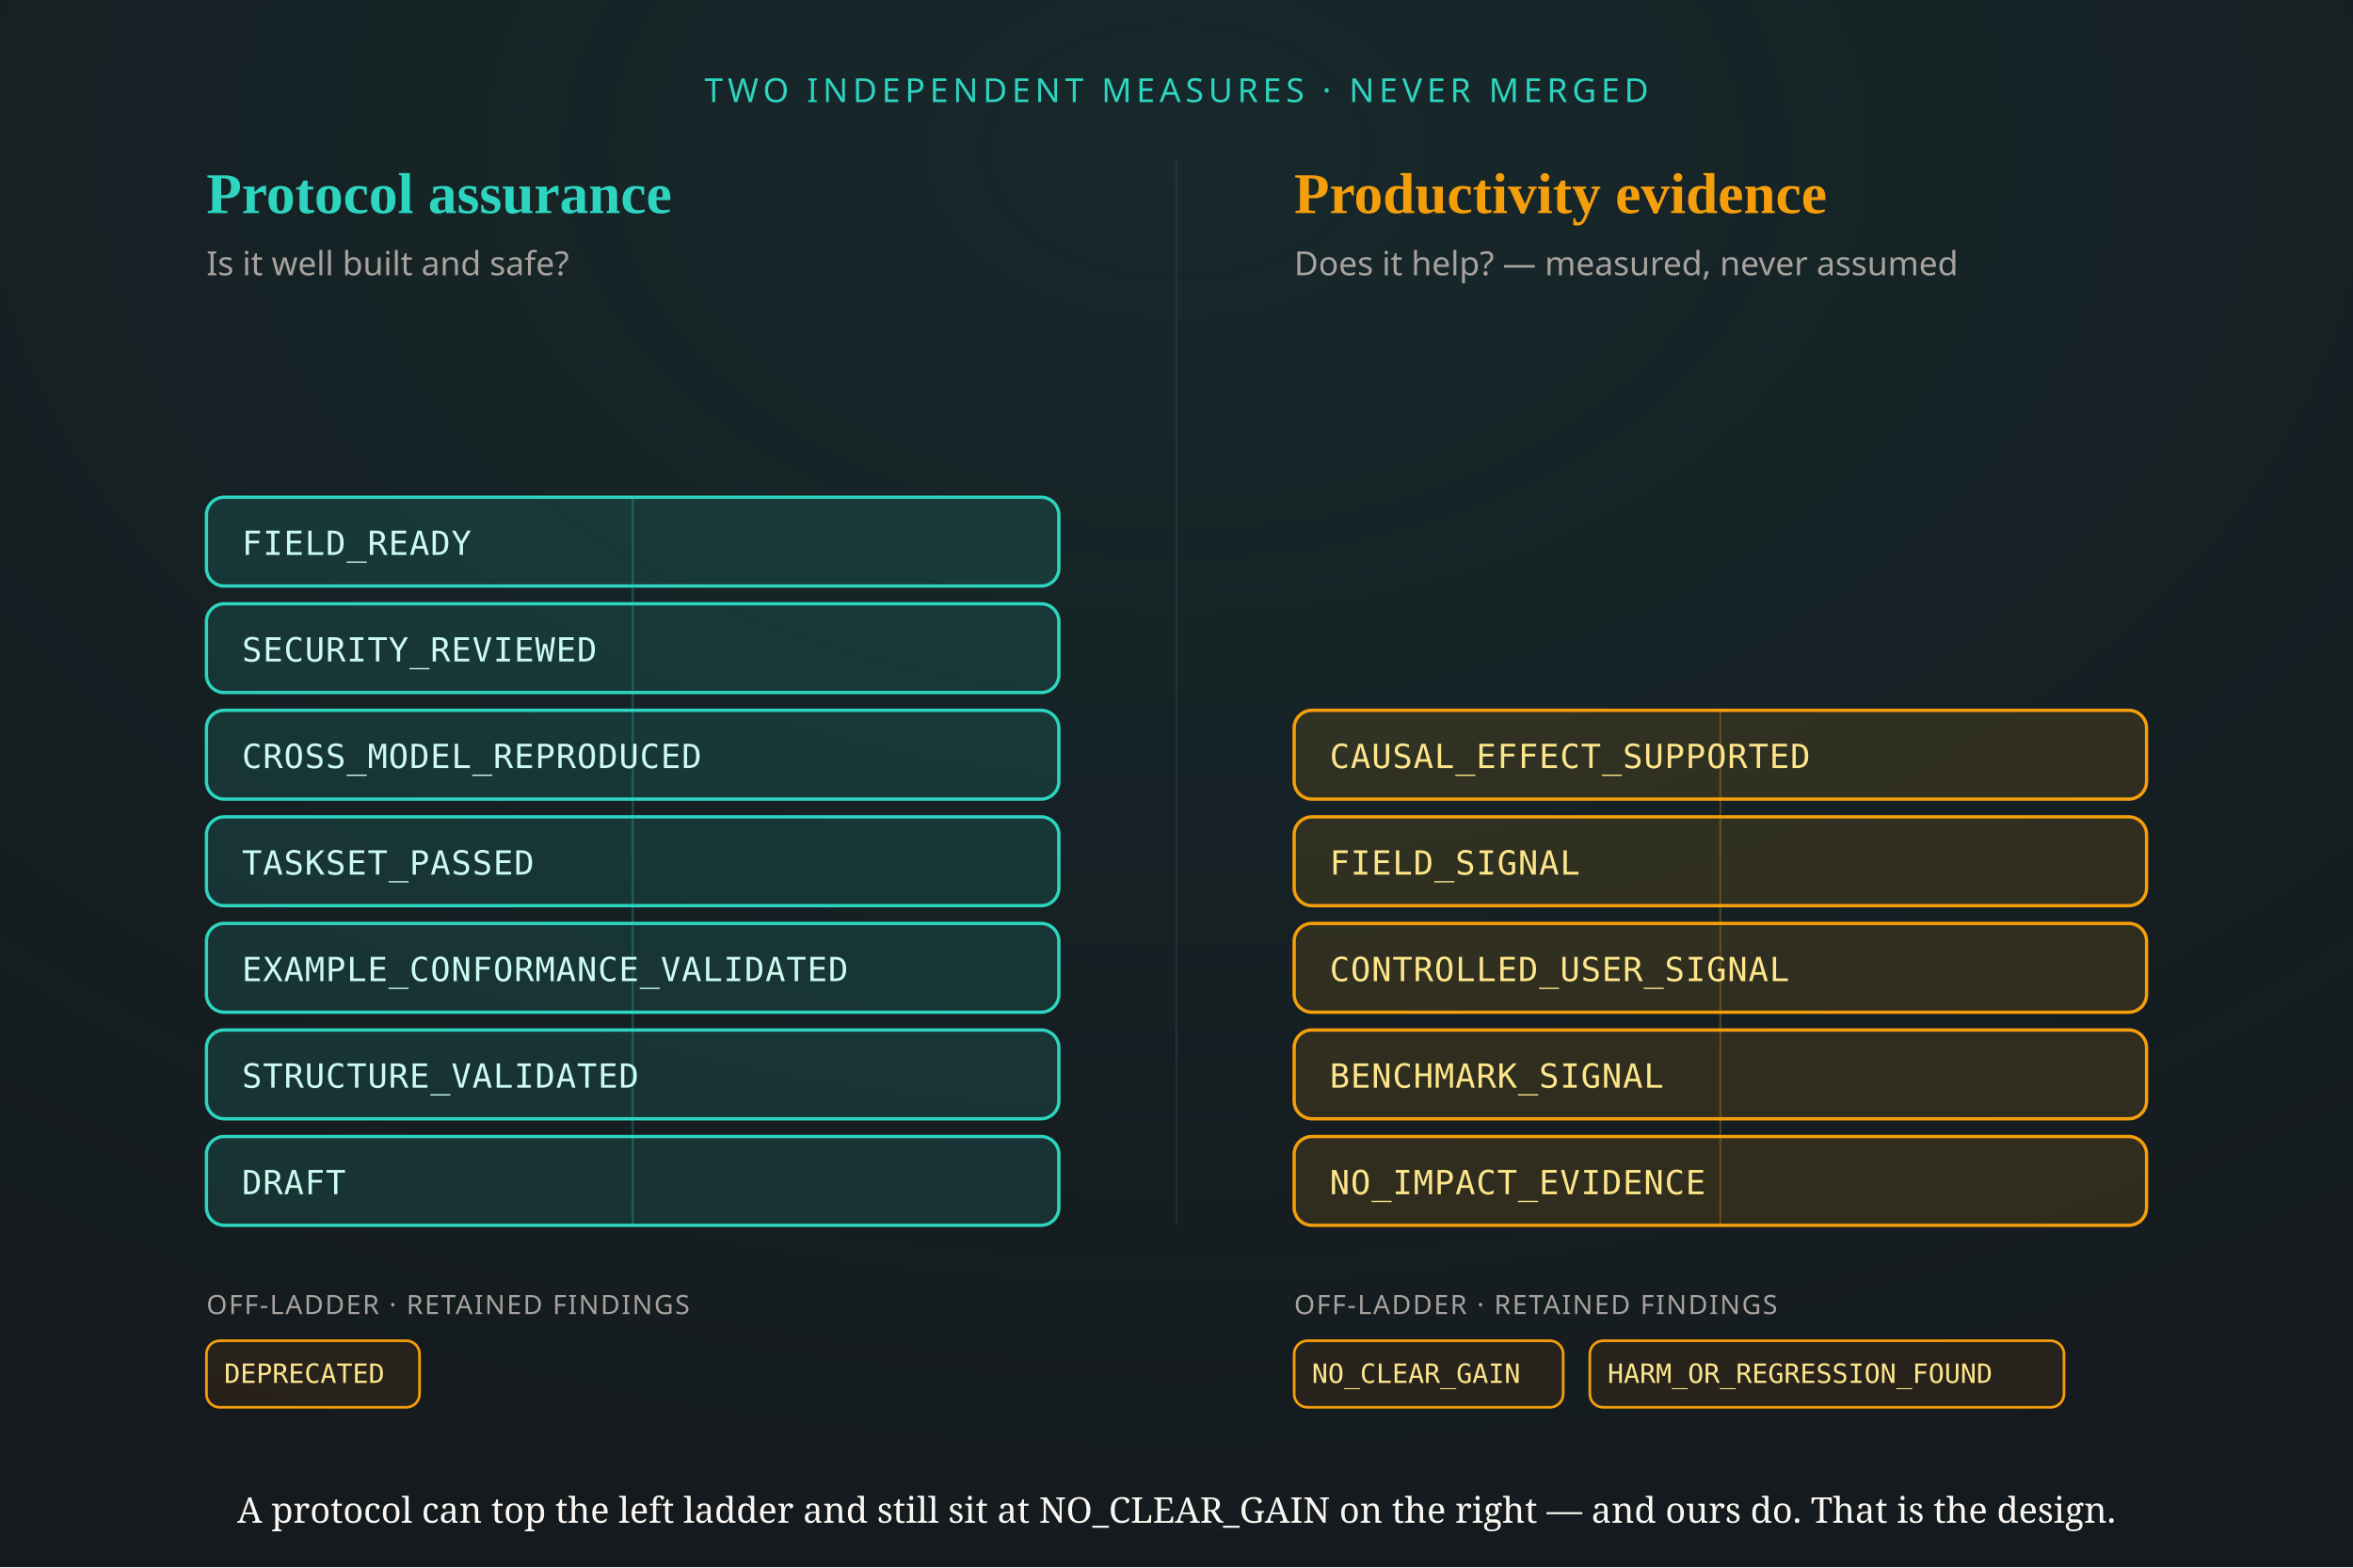
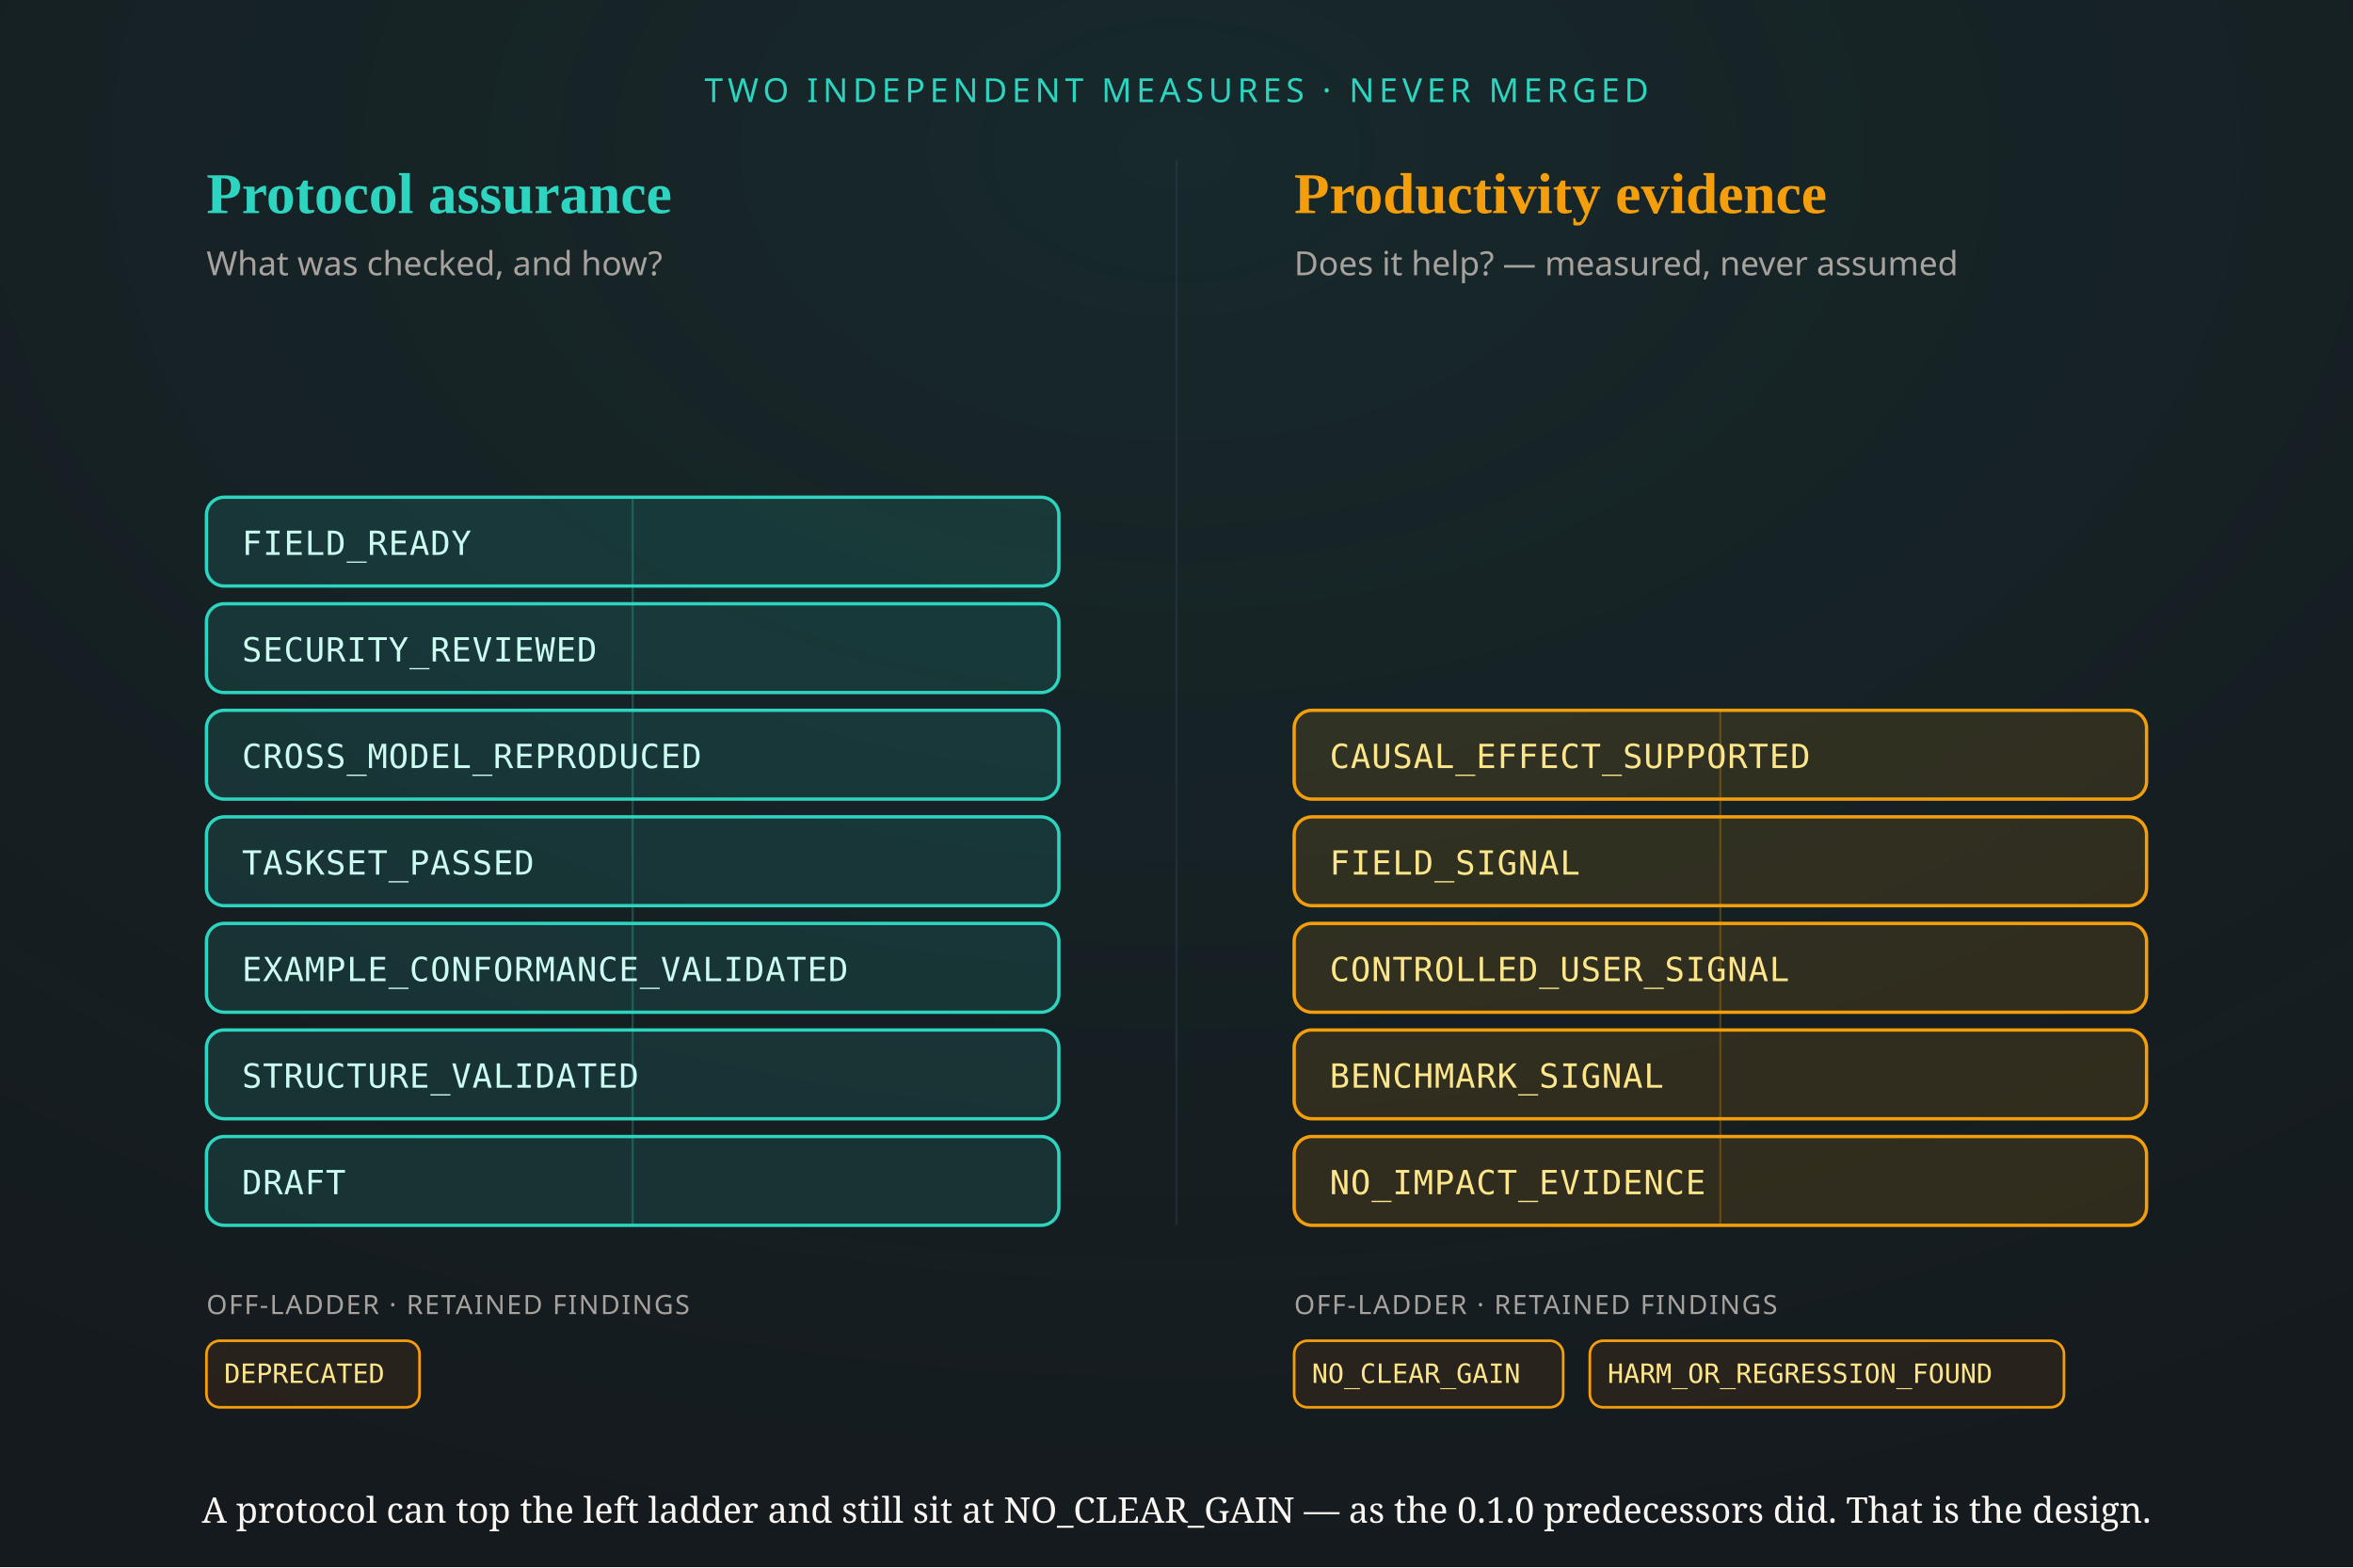
<svg xmlns="http://www.w3.org/2000/svg" viewBox="0 0 1060 706" role="img" aria-label="The two independent status ladders: protocol assurance and productivity evidence, never merged">
  <rect width="1060" height="706" fill="#151a1e" />
  <rect width="1060" height="706" fill="url(#lg)" />
  <defs>
    <radialGradient id="lg" cx="0.5" cy="0.1" r="0.9">
      <stop offset="0" stop-color="#2dd4bf" stop-opacity="0.08" />
      <stop offset="1" stop-color="#2dd4bf" stop-opacity="0" />
    </radialGradient>
  </defs>
  <text x="530" y="46" text-anchor="middle" font-family="system-ui, sans-serif" font-size="15" letter-spacing="0.14em" fill="#2dd4bf">TWO INDEPENDENT MEASURES · NEVER MERGED</text>
  <line x1="530" y1="72" x2="530" y2="552" stroke="#334155" stroke-width="1" opacity="0.4" />
  <text x="93" y="96" font-family="Georgia, 'Times New Roman', serif" font-size="26" font-weight="700" fill="#2dd4bf">Protocol assurance</text>
-   <text x="93" y="124" font-family="system-ui, sans-serif" font-size="15" fill="#a8a29e">Is it well built and safe?</text>
+   <text x="93" y="124" font-family="system-ui, sans-serif" font-size="15" fill="#a8a29e">What was checked, and how?</text>
  <line x1="285" y1="552" x2="285" y2="224" stroke="#2dd4bf" stroke-width="1" opacity="0.25" />
  <g>
    <rect x="93" y="512" width="384" height="40" rx="8" fill="rgba(45,212,191,0.12)" stroke="#2dd4bf" stroke-width="1.5" />
    <text x="109" y="538" font-family="ui-monospace, SFMono-Regular, Menlo, monospace" font-size="15" letter-spacing="0.4" fill="#ccfbf1">DRAFT</text>
  </g>
  <g>
    <rect x="93" y="464" width="384" height="40" rx="8" fill="rgba(45,212,191,0.12)" stroke="#2dd4bf" stroke-width="1.5" />
    <text x="109" y="490" font-family="ui-monospace, SFMono-Regular, Menlo, monospace" font-size="15" letter-spacing="0.4" fill="#ccfbf1">STRUCTURE_VALIDATED</text>
  </g>
  <g>
    <rect x="93" y="416" width="384" height="40" rx="8" fill="rgba(45,212,191,0.12)" stroke="#2dd4bf" stroke-width="1.5" />
    <text x="109" y="442" font-family="ui-monospace, SFMono-Regular, Menlo, monospace" font-size="15" letter-spacing="0.4" fill="#ccfbf1">EXAMPLE_CONFORMANCE_VALIDATED</text>
  </g>
  <g>
    <rect x="93" y="368" width="384" height="40" rx="8" fill="rgba(45,212,191,0.12)" stroke="#2dd4bf" stroke-width="1.5" />
    <text x="109" y="394" font-family="ui-monospace, SFMono-Regular, Menlo, monospace" font-size="15" letter-spacing="0.4" fill="#ccfbf1">TASKSET_PASSED</text>
  </g>
  <g>
    <rect x="93" y="320" width="384" height="40" rx="8" fill="rgba(45,212,191,0.12)" stroke="#2dd4bf" stroke-width="1.5" />
    <text x="109" y="346" font-family="ui-monospace, SFMono-Regular, Menlo, monospace" font-size="15" letter-spacing="0.4" fill="#ccfbf1">CROSS_MODEL_REPRODUCED</text>
  </g>
  <g>
    <rect x="93" y="272" width="384" height="40" rx="8" fill="rgba(45,212,191,0.12)" stroke="#2dd4bf" stroke-width="1.5" />
    <text x="109" y="298" font-family="ui-monospace, SFMono-Regular, Menlo, monospace" font-size="15" letter-spacing="0.4" fill="#ccfbf1">SECURITY_REVIEWED</text>
  </g>
  <g>
    <rect x="93" y="224" width="384" height="40" rx="8" fill="rgba(45,212,191,0.12)" stroke="#2dd4bf" stroke-width="1.5" />
    <text x="109" y="250" font-family="ui-monospace, SFMono-Regular, Menlo, monospace" font-size="15" letter-spacing="0.4" fill="#ccfbf1">FIELD_READY</text>
  </g>
  <text x="583" y="96" font-family="Georgia, 'Times New Roman', serif" font-size="26" font-weight="700" fill="#f59e0b">Productivity evidence</text>
  <text x="583" y="124" font-family="system-ui, sans-serif" font-size="15" fill="#a8a29e">Does it help? — measured, never assumed</text>
  <line x1="775" y1="552" x2="775" y2="320" stroke="#f59e0b" stroke-width="1" opacity="0.25" />
  <g>
    <rect x="583" y="512" width="384" height="40" rx="8" fill="rgba(245,158,11,0.12)" stroke="#f59e0b" stroke-width="1.5" />
    <text x="599" y="538" font-family="ui-monospace, SFMono-Regular, Menlo, monospace" font-size="15" letter-spacing="0.4" fill="#fde68a">NO_IMPACT_EVIDENCE</text>
  </g>
  <g>
    <rect x="583" y="464" width="384" height="40" rx="8" fill="rgba(245,158,11,0.12)" stroke="#f59e0b" stroke-width="1.5" />
    <text x="599" y="490" font-family="ui-monospace, SFMono-Regular, Menlo, monospace" font-size="15" letter-spacing="0.4" fill="#fde68a">BENCHMARK_SIGNAL</text>
  </g>
  <g>
    <rect x="583" y="416" width="384" height="40" rx="8" fill="rgba(245,158,11,0.12)" stroke="#f59e0b" stroke-width="1.5" />
    <text x="599" y="442" font-family="ui-monospace, SFMono-Regular, Menlo, monospace" font-size="15" letter-spacing="0.4" fill="#fde68a">CONTROLLED_USER_SIGNAL</text>
  </g>
  <g>
    <rect x="583" y="368" width="384" height="40" rx="8" fill="rgba(245,158,11,0.12)" stroke="#f59e0b" stroke-width="1.5" />
    <text x="599" y="394" font-family="ui-monospace, SFMono-Regular, Menlo, monospace" font-size="15" letter-spacing="0.4" fill="#fde68a">FIELD_SIGNAL</text>
  </g>
  <g>
    <rect x="583" y="320" width="384" height="40" rx="8" fill="rgba(245,158,11,0.12)" stroke="#f59e0b" stroke-width="1.5" />
    <text x="599" y="346" font-family="ui-monospace, SFMono-Regular, Menlo, monospace" font-size="15" letter-spacing="0.4" fill="#fde68a">CAUSAL_EFFECT_SUPPORTED</text>
  </g>
  <text x="93" y="592" font-family="system-ui, sans-serif" font-size="12" letter-spacing="0.06em" fill="#a8a29e">OFF-LADDER · RETAINED FINDINGS</text>
  <g>
    <rect x="93" y="604" width="96" height="30" rx="6" fill="rgba(180,83,9,0.12)" stroke="#f59e0b" stroke-width="1.2" />
    <text x="101" y="623" font-family="ui-monospace, monospace" font-size="12" fill="#fde68a">DEPRECATED</text>
  </g>
  <text x="583" y="592" font-family="system-ui, sans-serif" font-size="12" letter-spacing="0.06em" fill="#a8a29e">OFF-LADDER · RETAINED FINDINGS</text>
  <g>
    <rect x="583" y="604" width="121.2" height="30" rx="6" fill="rgba(180,83,9,0.12)" stroke="#f59e0b" stroke-width="1.2" />
    <text x="591" y="623" font-family="ui-monospace, monospace" font-size="12" fill="#fde68a">NO_CLEAR_GAIN</text>
  </g>
  <g>
    <rect x="716.2" y="604" width="213.6" height="30" rx="6" fill="rgba(180,83,9,0.12)" stroke="#f59e0b" stroke-width="1.2" />
    <text x="724.2" y="623" font-family="ui-monospace, monospace" font-size="12" fill="#fde68a">HARM_OR_REGRESSION_FOUND</text>
  </g>
-   <text x="530" y="686" text-anchor="middle" font-family="Georgia, serif" font-size="16" fill="#faf7f2">A protocol can top the left ladder and still sit at NO_CLEAR_GAIN on the right — and ours do. That is the design.</text>
+   <text x="530" y="686" text-anchor="middle" font-family="Georgia, serif" font-size="16" fill="#faf7f2">A protocol can top the left ladder and still sit at NO_CLEAR_GAIN — as the 0.1.0 predecessors did. That is the design.</text>
</svg>
